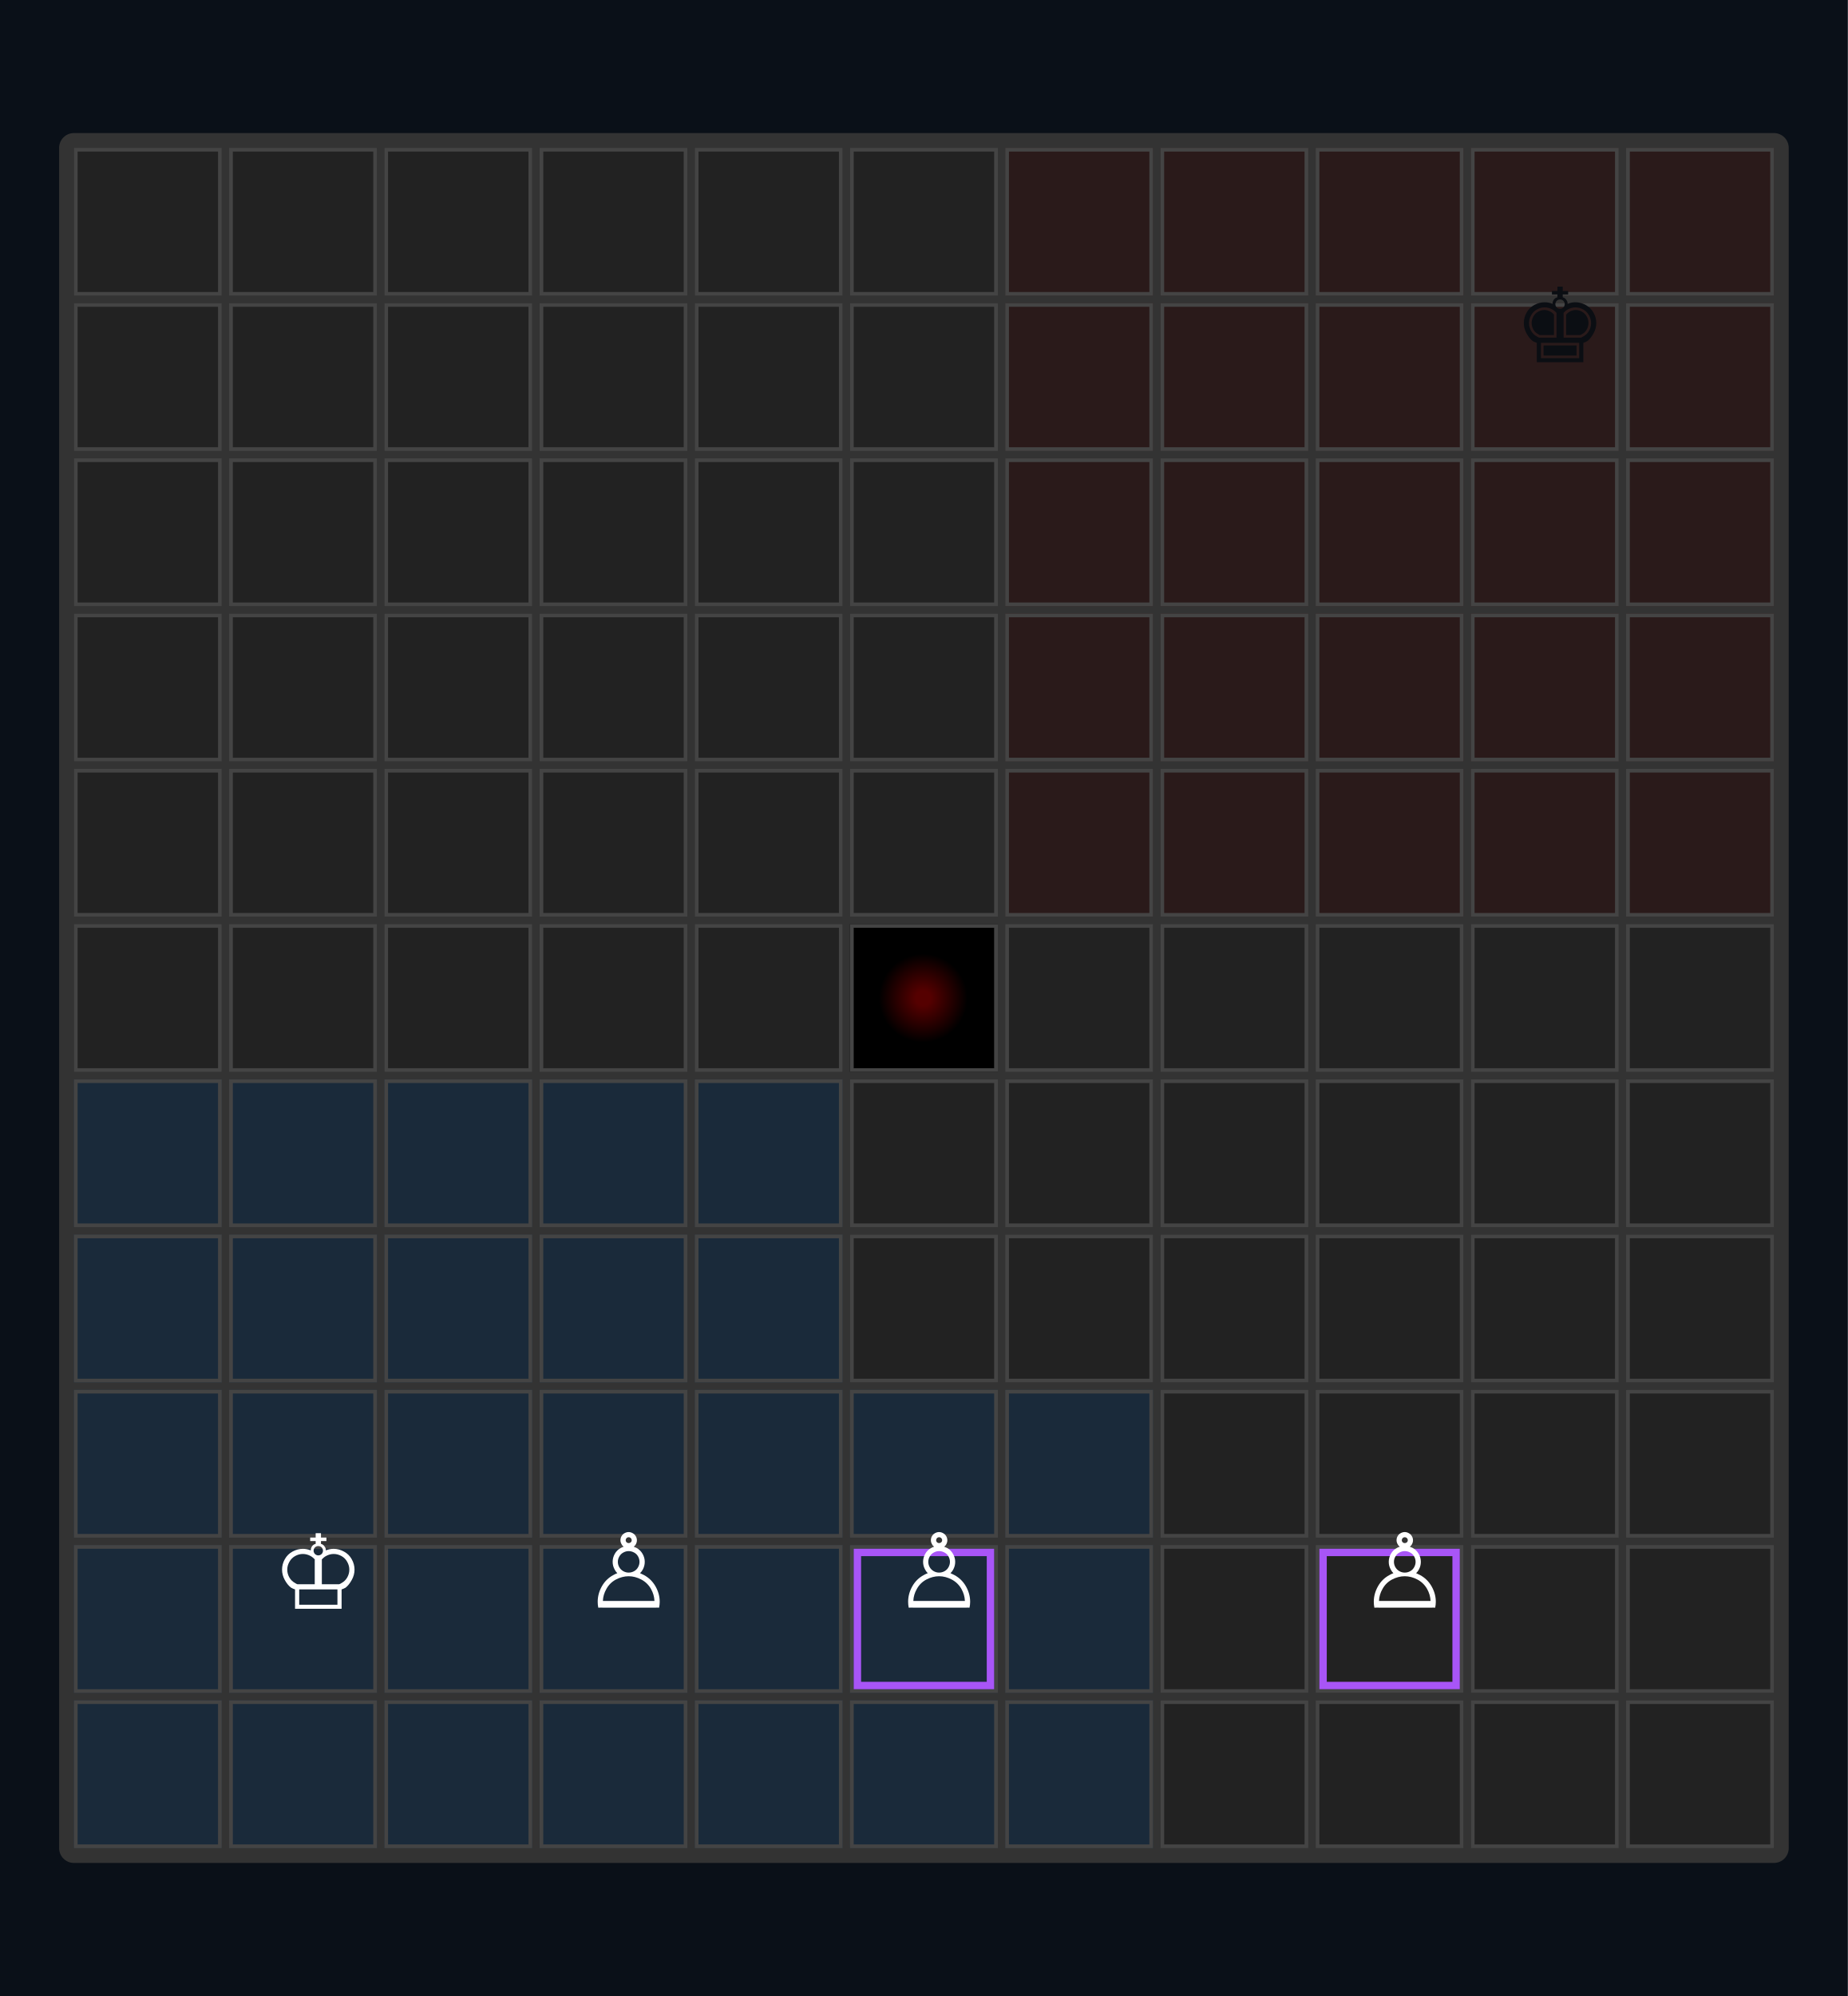
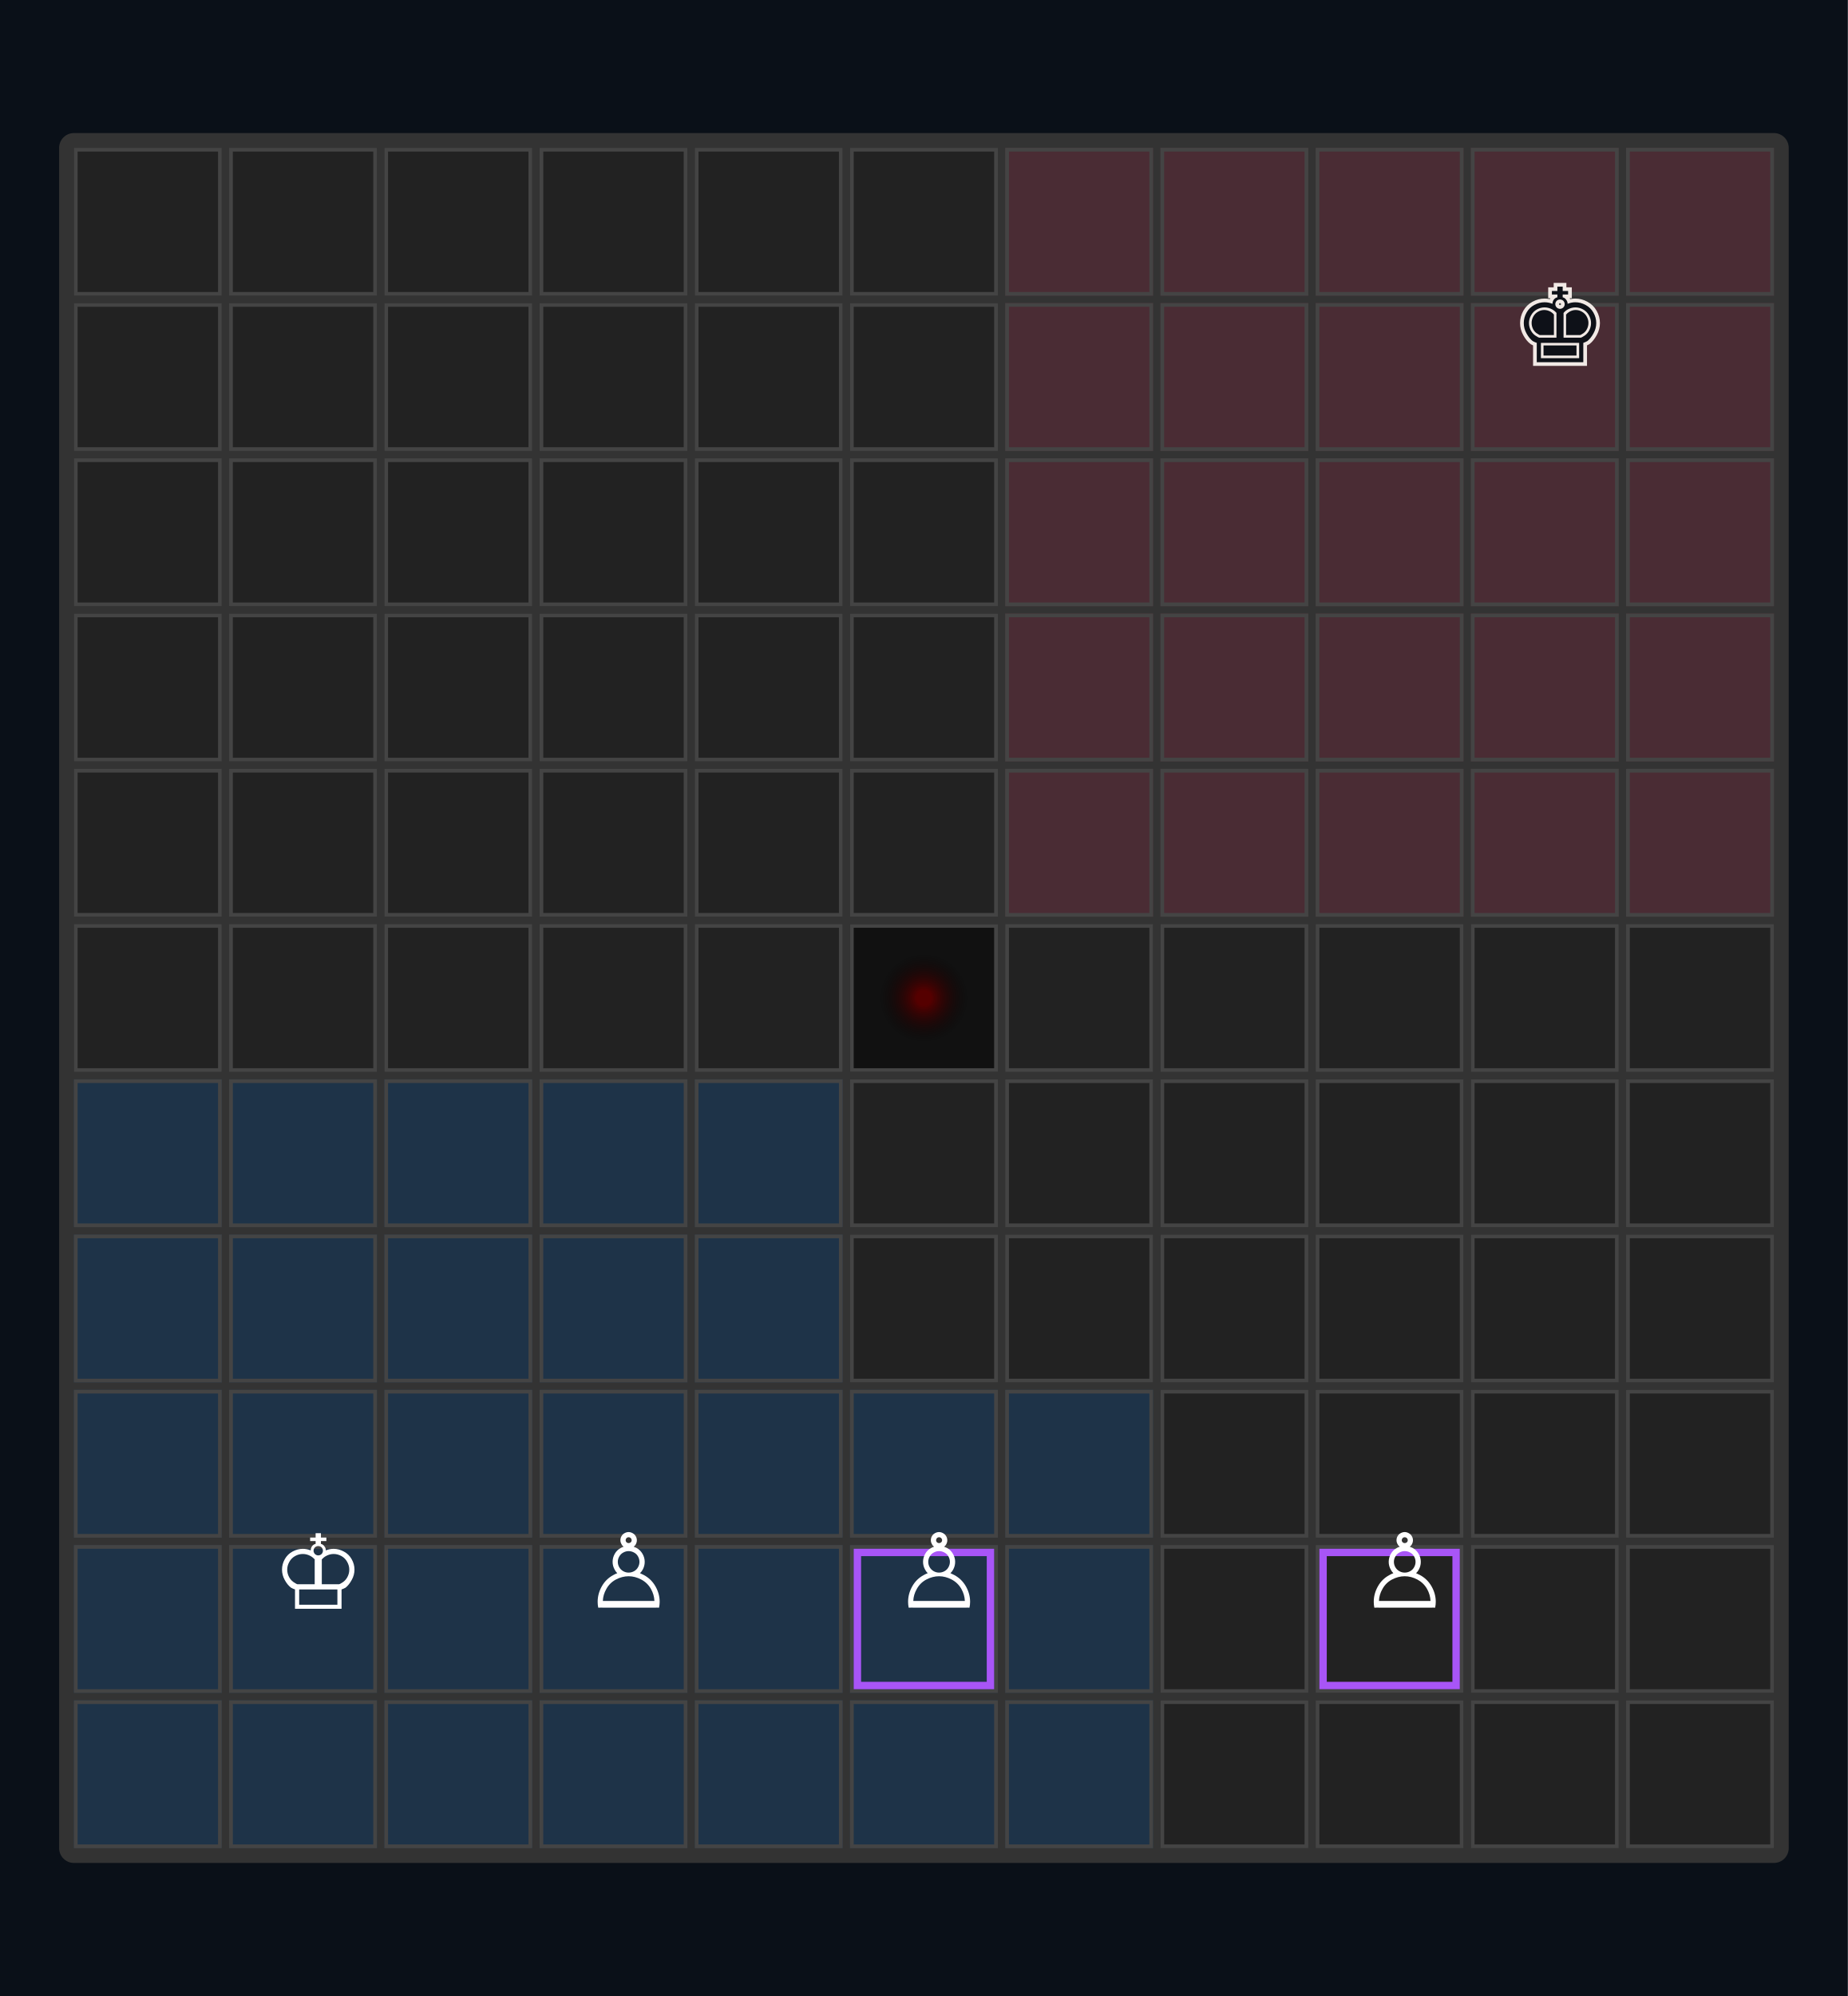
- <svg xmlns="http://www.w3.org/2000/svg" id="Layer_1" viewBox="0 0 500 540">
+ <svg xmlns="http://www.w3.org/2000/svg" width="500" height="540" viewBox="0 0 500 540">
  <defs>
-     <style>.cls-1{fill:#111;}.cls-2{fill:#0a1018;}.cls-3{fill:#0b0e13;font-family:MyriadPro-Regular, 'Myriad Pro';}.cls-3,.cls-4{font-size:28px;isolation:isolate;}.cls-4{fill:#fff;font-family:AppleSymbols, 'Apple Symbols';}.cls-5{fill:url(#radial-gradient);}.cls-6{stroke:#a855f7;stroke-width:2px;}.cls-6,.cls-7{fill:none;}.cls-8{fill:#2a1a1a;}.cls-7{stroke:#444;}.cls-9{fill:#1a2a3a;}.cls-10{fill:#333;}.cls-11{fill:#222;}</style>
-     <radialGradient id="radial-gradient" cx="-4.38" cy="525.85" fx="-4.38" fy="525.85" r=".5" gradientTransform="translate(425 21304) scale(40 -40)" gradientUnits="userSpaceOnUse">
-       <stop offset=".1" stop-color="#500" />
-       <stop offset=".6" stop-color="#000" />
+     <radialGradient id="rg-2tage3uc" gradientUnits="objectBoundingBox" cx="0.5" cy="0.5" r="0.5">
+       <stop offset="10%" stop-color="rgb(85, 0, 0)" />
+       <stop offset="60%" stop-color="rgba(0, 0, 0, 0)" />
    </radialGradient>
  </defs>
-   <rect class="cls-2" width="500" height="540" />
-   <rect class="cls-10" x="16" y="36" width="468" height="468" rx="4" ry="4" />
-   <rect class="cls-11" x="20" y="40" width="40" height="40" />
-   <rect class="cls-7" x="20.5" y="40.5" width="39" height="39" />
-   <rect class="cls-11" x="62" y="40" width="40" height="40" />
-   <rect class="cls-7" x="62.5" y="40.5" width="39" height="39" />
-   <rect class="cls-11" x="104" y="40" width="40" height="40" />
-   <rect class="cls-7" x="104.5" y="40.5" width="39" height="39" />
-   <rect class="cls-11" x="146" y="40" width="40" height="40" />
-   <rect class="cls-7" x="146.5" y="40.5" width="39" height="39" />
-   <rect class="cls-11" x="188" y="40" width="40" height="40" />
-   <rect class="cls-7" x="188.5" y="40.5" width="39" height="39" />
-   <rect class="cls-11" x="230" y="40" width="40" height="40" />
-   <rect class="cls-7" x="230.5" y="40.5" width="39" height="39" />
-   <rect class="cls-8" x="272" y="40" width="40" height="40" />
-   <rect class="cls-7" x="272.5" y="40.5" width="39" height="39" />
-   <rect class="cls-8" x="314" y="40" width="40" height="40" />
-   <rect class="cls-7" x="314.5" y="40.5" width="39" height="39" />
-   <rect class="cls-8" x="356" y="40" width="40" height="40" />
-   <rect class="cls-7" x="356.5" y="40.5" width="39" height="39" />
-   <rect class="cls-8" x="398" y="40" width="40" height="40" />
-   <rect class="cls-7" x="398.5" y="40.5" width="39" height="39" />
-   <rect class="cls-8" x="440" y="40" width="40" height="40" />
-   <rect class="cls-7" x="440.5" y="40.5" width="39" height="39" />
-   <rect class="cls-11" x="20" y="82" width="40" height="40" />
-   <rect class="cls-7" x="20.5" y="82.5" width="39" height="39" />
-   <rect class="cls-11" x="62" y="82" width="40" height="40" />
-   <rect class="cls-7" x="62.5" y="82.5" width="39" height="39" />
-   <rect class="cls-11" x="104" y="82" width="40" height="40" />
-   <rect class="cls-7" x="104.5" y="82.5" width="39" height="39" />
-   <rect class="cls-11" x="146" y="82" width="40" height="40" />
-   <rect class="cls-7" x="146.5" y="82.5" width="39" height="39" />
-   <rect class="cls-11" x="188" y="82" width="40" height="40" />
-   <rect class="cls-7" x="188.5" y="82.5" width="39" height="39" />
-   <rect class="cls-11" x="230" y="82" width="40" height="40" />
-   <rect class="cls-7" x="230.5" y="82.5" width="39" height="39" />
-   <rect class="cls-8" x="272" y="82" width="40" height="40" />
-   <rect class="cls-7" x="272.5" y="82.5" width="39" height="39" />
-   <rect class="cls-8" x="314" y="82" width="40" height="40" />
-   <rect class="cls-7" x="314.5" y="82.5" width="39" height="39" />
-   <rect class="cls-8" x="356" y="82" width="40" height="40" />
-   <rect class="cls-7" x="356.5" y="82.5" width="39" height="39" />
-   <rect class="cls-8" x="398" y="82" width="40" height="40" />
-   <rect class="cls-7" x="398.5" y="82.5" width="39" height="39" />
-   <text class="cls-3" transform="translate(409.57 97.99)">
-     <tspan x="0" y="0">♚</tspan>
-   </text>
-   <rect class="cls-8" x="440" y="82" width="40" height="40" />
-   <rect class="cls-7" x="440.5" y="82.5" width="39" height="39" />
-   <rect class="cls-11" x="20" y="124" width="40" height="40" />
-   <rect class="cls-7" x="20.5" y="124.5" width="39" height="39" />
-   <rect class="cls-11" x="62" y="124" width="40" height="40" />
-   <rect class="cls-7" x="62.5" y="124.5" width="39" height="39" />
-   <rect class="cls-11" x="104" y="124" width="40" height="40" />
-   <rect class="cls-7" x="104.5" y="124.5" width="39" height="39" />
-   <rect class="cls-11" x="146" y="124" width="40" height="40" />
-   <rect class="cls-7" x="146.5" y="124.5" width="39" height="39" />
-   <rect class="cls-11" x="188" y="124" width="40" height="40" />
-   <rect class="cls-7" x="188.5" y="124.5" width="39" height="39" />
-   <rect class="cls-11" x="230" y="124" width="40" height="40" />
-   <rect class="cls-7" x="230.5" y="124.5" width="39" height="39" />
-   <rect class="cls-8" x="272" y="124" width="40" height="40" />
-   <rect class="cls-7" x="272.5" y="124.5" width="39" height="39" />
-   <rect class="cls-8" x="314" y="124" width="40" height="40" />
-   <rect class="cls-7" x="314.5" y="124.5" width="39" height="39" />
-   <rect class="cls-8" x="356" y="124" width="40" height="40" />
-   <rect class="cls-7" x="356.5" y="124.5" width="39" height="39" />
-   <rect class="cls-8" x="398" y="124" width="40" height="40" />
-   <rect class="cls-7" x="398.5" y="124.5" width="39" height="39" />
-   <rect class="cls-8" x="440" y="124" width="40" height="40" />
-   <rect class="cls-7" x="440.5" y="124.5" width="39" height="39" />
-   <rect class="cls-11" x="20" y="166" width="40" height="40" />
-   <rect class="cls-7" x="20.5" y="166.5" width="39" height="39" />
-   <rect class="cls-11" x="62" y="166" width="40" height="40" />
-   <rect class="cls-7" x="62.5" y="166.5" width="39" height="39" />
-   <rect class="cls-11" x="104" y="166" width="40" height="40" />
-   <rect class="cls-7" x="104.5" y="166.5" width="39" height="39" />
-   <rect class="cls-11" x="146" y="166" width="40" height="40" />
-   <rect class="cls-7" x="146.5" y="166.5" width="39" height="39" />
-   <rect class="cls-11" x="188" y="166" width="40" height="40" />
-   <rect class="cls-7" x="188.5" y="166.5" width="39" height="39" />
-   <rect class="cls-11" x="230" y="166" width="40" height="40" />
-   <rect class="cls-7" x="230.5" y="166.5" width="39" height="39" />
-   <rect class="cls-8" x="272" y="166" width="40" height="40" />
-   <rect class="cls-7" x="272.5" y="166.5" width="39" height="39" />
-   <rect class="cls-8" x="314" y="166" width="40" height="40" />
-   <rect class="cls-7" x="314.5" y="166.5" width="39" height="39" />
-   <rect class="cls-8" x="356" y="166" width="40" height="40" />
-   <rect class="cls-7" x="356.5" y="166.5" width="39" height="39" />
-   <rect class="cls-8" x="398" y="166" width="40" height="40" />
-   <rect class="cls-7" x="398.5" y="166.5" width="39" height="39" />
-   <rect class="cls-8" x="440" y="166" width="40" height="40" />
-   <rect class="cls-7" x="440.5" y="166.5" width="39" height="39" />
-   <rect class="cls-11" x="20" y="208" width="40" height="40" />
-   <rect class="cls-7" x="20.5" y="208.5" width="39" height="39" />
-   <rect class="cls-11" x="62" y="208" width="40" height="40" />
-   <rect class="cls-7" x="62.5" y="208.5" width="39" height="39" />
-   <rect class="cls-11" x="104" y="208" width="40" height="40" />
-   <rect class="cls-7" x="104.5" y="208.5" width="39" height="39" />
-   <rect class="cls-11" x="146" y="208" width="40" height="40" />
-   <rect class="cls-7" x="146.5" y="208.5" width="39" height="39" />
-   <rect class="cls-11" x="188" y="208" width="40" height="40" />
-   <rect class="cls-7" x="188.5" y="208.5" width="39" height="39" />
-   <rect class="cls-11" x="230" y="208" width="40" height="40" />
-   <rect class="cls-7" x="230.5" y="208.5" width="39" height="39" />
-   <rect class="cls-8" x="272" y="208" width="40" height="40" />
-   <rect class="cls-7" x="272.5" y="208.5" width="39" height="39" />
-   <rect class="cls-8" x="314" y="208" width="40" height="40" />
-   <rect class="cls-7" x="314.5" y="208.5" width="39" height="39" />
-   <rect class="cls-8" x="356" y="208" width="40" height="40" />
-   <rect class="cls-7" x="356.5" y="208.5" width="39" height="39" />
-   <rect class="cls-8" x="398" y="208" width="40" height="40" />
-   <rect class="cls-7" x="398.5" y="208.5" width="39" height="39" />
-   <rect class="cls-8" x="440" y="208" width="40" height="40" />
-   <rect class="cls-7" x="440.5" y="208.5" width="39" height="39" />
-   <rect class="cls-11" x="20" y="250" width="40" height="40" />
-   <rect class="cls-7" x="20.5" y="250.5" width="39" height="39" />
-   <rect class="cls-11" x="62" y="250" width="40" height="40" />
-   <rect class="cls-7" x="62.5" y="250.5" width="39" height="39" />
-   <rect class="cls-11" x="104" y="250" width="40" height="40" />
-   <rect class="cls-7" x="104.5" y="250.5" width="39" height="39" />
-   <rect class="cls-11" x="146" y="250" width="40" height="40" />
-   <rect class="cls-7" x="146.5" y="250.5" width="39" height="39" />
-   <rect class="cls-11" x="188" y="250" width="40" height="40" />
-   <rect class="cls-7" x="188.5" y="250.5" width="39" height="39" />
-   <rect class="cls-1" x="230" y="250" width="40" height="40" />
-   <rect class="cls-5" x="230" y="250" width="40" height="40" />
-   <rect class="cls-7" x="230.5" y="250.5" width="39" height="39" />
-   <rect class="cls-11" x="272" y="250" width="40" height="40" />
-   <rect class="cls-7" x="272.5" y="250.5" width="39" height="39" />
-   <rect class="cls-11" x="314" y="250" width="40" height="40" />
-   <rect class="cls-7" x="314.5" y="250.5" width="39" height="39" />
-   <rect class="cls-11" x="356" y="250" width="40" height="40" />
-   <rect class="cls-7" x="356.5" y="250.5" width="39" height="39" />
-   <rect class="cls-11" x="398" y="250" width="40" height="40" />
-   <rect class="cls-7" x="398.5" y="250.5" width="39" height="39" />
-   <rect class="cls-11" x="440" y="250" width="40" height="40" />
-   <rect class="cls-7" x="440.5" y="250.5" width="39" height="39" />
-   <rect class="cls-9" x="20" y="292" width="40" height="40" />
-   <rect class="cls-7" x="20.5" y="292.5" width="39" height="39" />
-   <rect class="cls-9" x="62" y="292" width="40" height="40" />
-   <rect class="cls-7" x="62.5" y="292.5" width="39" height="39" />
-   <rect class="cls-9" x="104" y="292" width="40" height="40" />
-   <rect class="cls-7" x="104.5" y="292.5" width="39" height="39" />
-   <rect class="cls-9" x="146" y="292" width="40" height="40" />
-   <rect class="cls-7" x="146.5" y="292.5" width="39" height="39" />
-   <rect class="cls-9" x="188" y="292" width="40" height="40" />
-   <rect class="cls-7" x="188.5" y="292.5" width="39" height="39" />
-   <rect class="cls-11" x="230" y="292" width="40" height="40" />
-   <rect class="cls-7" x="230.5" y="292.5" width="39" height="39" />
-   <rect class="cls-11" x="272" y="292" width="40" height="40" />
-   <rect class="cls-7" x="272.5" y="292.5" width="39" height="39" />
-   <rect class="cls-11" x="314" y="292" width="40" height="40" />
-   <rect class="cls-7" x="314.5" y="292.5" width="39" height="39" />
-   <rect class="cls-11" x="356" y="292" width="40" height="40" />
-   <rect class="cls-7" x="356.5" y="292.5" width="39" height="39" />
-   <rect class="cls-11" x="398" y="292" width="40" height="40" />
-   <rect class="cls-7" x="398.5" y="292.5" width="39" height="39" />
-   <rect class="cls-11" x="440" y="292" width="40" height="40" />
-   <rect class="cls-7" x="440.5" y="292.5" width="39" height="39" />
-   <rect class="cls-9" x="20" y="334" width="40" height="40" />
-   <rect class="cls-7" x="20.5" y="334.5" width="39" height="39" />
-   <rect class="cls-9" x="62" y="334" width="40" height="40" />
-   <rect class="cls-7" x="62.5" y="334.5" width="39" height="39" />
-   <rect class="cls-9" x="104" y="334" width="40" height="40" />
-   <rect class="cls-7" x="104.5" y="334.5" width="39" height="39" />
-   <rect class="cls-9" x="146" y="334" width="40" height="40" />
-   <rect class="cls-7" x="146.5" y="334.5" width="39" height="39" />
-   <rect class="cls-9" x="188" y="334" width="40" height="40" />
-   <rect class="cls-7" x="188.5" y="334.5" width="39" height="39" />
-   <rect class="cls-11" x="230" y="334" width="40" height="40" />
-   <rect class="cls-7" x="230.5" y="334.5" width="39" height="39" />
-   <rect class="cls-11" x="272" y="334" width="40" height="40" />
-   <rect class="cls-7" x="272.5" y="334.5" width="39" height="39" />
-   <rect class="cls-11" x="314" y="334" width="40" height="40" />
-   <rect class="cls-7" x="314.5" y="334.5" width="39" height="39" />
-   <rect class="cls-11" x="356" y="334" width="40" height="40" />
-   <rect class="cls-7" x="356.5" y="334.5" width="39" height="39" />
-   <rect class="cls-11" x="398" y="334" width="40" height="40" />
-   <rect class="cls-7" x="398.5" y="334.5" width="39" height="39" />
-   <rect class="cls-11" x="440" y="334" width="40" height="40" />
-   <rect class="cls-7" x="440.5" y="334.5" width="39" height="39" />
-   <rect class="cls-9" x="20" y="376" width="40" height="40" />
-   <rect class="cls-7" x="20.5" y="376.5" width="39" height="39" />
-   <rect class="cls-9" x="62" y="376" width="40" height="40" />
-   <rect class="cls-7" x="62.5" y="376.5" width="39" height="39" />
-   <rect class="cls-9" x="104" y="376" width="40" height="40" />
-   <rect class="cls-7" x="104.5" y="376.5" width="39" height="39" />
-   <rect class="cls-9" x="146" y="376" width="40" height="40" />
-   <rect class="cls-7" x="146.5" y="376.5" width="39" height="39" />
-   <rect class="cls-9" x="188" y="376" width="40" height="40" />
-   <rect class="cls-7" x="188.5" y="376.5" width="39" height="39" />
-   <rect class="cls-9" x="230" y="376" width="40" height="40" />
-   <rect class="cls-7" x="230.5" y="376.5" width="39" height="39" />
-   <rect class="cls-9" x="272" y="376" width="40" height="40" />
-   <rect class="cls-7" x="272.5" y="376.5" width="39" height="39" />
-   <rect class="cls-11" x="314" y="376" width="40" height="40" />
-   <rect class="cls-7" x="314.5" y="376.5" width="39" height="39" />
-   <rect class="cls-11" x="356" y="376" width="40" height="40" />
-   <rect class="cls-7" x="356.5" y="376.5" width="39" height="39" />
-   <rect class="cls-11" x="398" y="376" width="40" height="40" />
-   <rect class="cls-7" x="398.5" y="376.5" width="39" height="39" />
-   <rect class="cls-11" x="440" y="376" width="40" height="40" />
-   <rect class="cls-7" x="440.5" y="376.5" width="39" height="39" />
-   <rect class="cls-9" x="20" y="418" width="40" height="40" />
-   <rect class="cls-7" x="20.5" y="418.5" width="39" height="39" />
-   <rect class="cls-9" x="62" y="418" width="40" height="40" />
-   <rect class="cls-7" x="62.5" y="418.5" width="39" height="39" />
-   <text class="cls-4" transform="translate(73.57 435.24)">
-     <tspan x="0" y="0">♔</tspan>
-   </text>
-   <rect class="cls-9" x="104" y="418" width="40" height="40" />
-   <rect class="cls-7" x="104.5" y="418.5" width="39" height="39" />
-   <rect class="cls-9" x="146" y="418" width="40" height="40" />
-   <rect class="cls-7" x="146.5" y="418.5" width="39" height="39" />
-   <text class="cls-4" transform="translate(157.57 434.92)">
-     <tspan x="0" y="0">♙</tspan>
-   </text>
-   <rect class="cls-9" x="188" y="418" width="40" height="40" />
-   <rect class="cls-7" x="188.5" y="418.5" width="39" height="39" />
-   <rect class="cls-9" x="230" y="418" width="40" height="40" />
-   <rect class="cls-7" x="230.5" y="418.5" width="39" height="39" />
-   <rect class="cls-6" x="232" y="420" width="36" height="36" />
-   <text class="cls-4" transform="translate(241.57 434.92)">
-     <tspan x="0" y="0">♙</tspan>
-   </text>
-   <rect class="cls-9" x="272" y="418" width="40" height="40" />
-   <rect class="cls-7" x="272.5" y="418.5" width="39" height="39" />
-   <rect class="cls-11" x="314" y="418" width="40" height="40" />
-   <rect class="cls-7" x="314.5" y="418.5" width="39" height="39" />
-   <rect class="cls-11" x="356" y="418" width="40" height="40" />
-   <rect class="cls-7" x="356.5" y="418.5" width="39" height="39" />
-   <rect class="cls-6" x="358" y="420" width="36" height="36" />
-   <text class="cls-4" transform="translate(367.57 434.92)">
-     <tspan x="0" y="0">♙</tspan>
-   </text>
-   <rect class="cls-11" x="398" y="418" width="40" height="40" />
-   <rect class="cls-7" x="398.5" y="418.5" width="39" height="39" />
-   <rect class="cls-11" x="440" y="418" width="40" height="40" />
-   <rect class="cls-7" x="440.5" y="418.5" width="39" height="39" />
-   <rect class="cls-9" x="20" y="460" width="40" height="40" />
-   <rect class="cls-7" x="20.5" y="460.5" width="39" height="39" />
-   <rect class="cls-9" x="62" y="460" width="40" height="40" />
-   <rect class="cls-7" x="62.5" y="460.5" width="39" height="39" />
-   <rect class="cls-9" x="104" y="460" width="40" height="40" />
-   <rect class="cls-7" x="104.5" y="460.5" width="39" height="39" />
-   <rect class="cls-9" x="146" y="460" width="40" height="40" />
-   <rect class="cls-7" x="146.5" y="460.5" width="39" height="39" />
-   <rect class="cls-9" x="188" y="460" width="40" height="40" />
-   <rect class="cls-7" x="188.5" y="460.5" width="39" height="39" />
-   <rect class="cls-9" x="230" y="460" width="40" height="40" />
-   <rect class="cls-7" x="230.5" y="460.5" width="39" height="39" />
-   <rect class="cls-9" x="272" y="460" width="40" height="40" />
-   <rect class="cls-7" x="272.5" y="460.5" width="39" height="39" />
-   <rect class="cls-11" x="314" y="460" width="40" height="40" />
-   <rect class="cls-7" x="314.5" y="460.5" width="39" height="39" />
-   <rect class="cls-11" x="356" y="460" width="40" height="40" />
-   <rect class="cls-7" x="356.5" y="460.5" width="39" height="39" />
-   <rect class="cls-11" x="398" y="460" width="40" height="40" />
-   <rect class="cls-7" x="398.5" y="460.5" width="39" height="39" />
-   <rect class="cls-11" x="440" y="460" width="40" height="40" />
-   <rect class="cls-7" x="440.5" y="460.5" width="39" height="39" />
+   <rect x="0" y="0" width="500" height="540" fill="rgb(10, 16, 24)" />
+   <rect x="16" y="36" width="468" height="468" rx="4" ry="4" fill="rgb(51, 51, 51)" />
+   <rect x="20" y="40" width="40" height="40" fill="rgb(34, 34, 34)" />
+   <rect x="20.5" y="40.5" width="39" height="39" fill="none" stroke="rgb(68, 68, 68)" stroke-width="1" />
+   <rect x="62" y="40" width="40" height="40" fill="rgb(34, 34, 34)" />
+   <rect x="62.5" y="40.5" width="39" height="39" fill="none" stroke="rgb(68, 68, 68)" stroke-width="1" />
+   <rect x="104" y="40" width="40" height="40" fill="rgb(34, 34, 34)" />
+   <rect x="104.5" y="40.5" width="39" height="39" fill="none" stroke="rgb(68, 68, 68)" stroke-width="1" />
+   <rect x="146" y="40" width="40" height="40" fill="rgb(34, 34, 34)" />
+   <rect x="146.5" y="40.5" width="39" height="39" fill="none" stroke="rgb(68, 68, 68)" stroke-width="1" />
+   <rect x="188" y="40" width="40" height="40" fill="rgb(34, 34, 34)" />
+   <rect x="188.5" y="40.5" width="39" height="39" fill="none" stroke="rgb(68, 68, 68)" stroke-width="1" />
+   <rect x="230" y="40" width="40" height="40" fill="rgb(34, 34, 34)" />
+   <rect x="230.5" y="40.5" width="39" height="39" fill="none" stroke="rgb(68, 68, 68)" stroke-width="1" />
+   <rect x="272" y="40" width="40" height="40" fill="rgb(74, 44, 52)" />
+   <rect x="272.5" y="40.5" width="39" height="39" fill="none" stroke="rgb(68, 68, 68)" stroke-width="1" />
+   <rect x="314" y="40" width="40" height="40" fill="rgb(74, 44, 52)" />
+   <rect x="314.5" y="40.5" width="39" height="39" fill="none" stroke="rgb(68, 68, 68)" stroke-width="1" />
+   <rect x="356" y="40" width="40" height="40" fill="rgb(74, 44, 52)" />
+   <rect x="356.5" y="40.5" width="39" height="39" fill="none" stroke="rgb(68, 68, 68)" stroke-width="1" />
+   <rect x="398" y="40" width="40" height="40" fill="rgb(74, 44, 52)" />
+   <rect x="398.5" y="40.5" width="39" height="39" fill="none" stroke="rgb(68, 68, 68)" stroke-width="1" />
+   <rect x="440" y="40" width="40" height="40" fill="rgb(74, 44, 52)" />
+   <rect x="440.5" y="40.5" width="39" height="39" fill="none" stroke="rgb(68, 68, 68)" stroke-width="1" />
+   <rect x="20" y="82" width="40" height="40" fill="rgb(34, 34, 34)" />
+   <rect x="20.5" y="82.5" width="39" height="39" fill="none" stroke="rgb(68, 68, 68)" stroke-width="1" />
+   <rect x="62" y="82" width="40" height="40" fill="rgb(34, 34, 34)" />
+   <rect x="62.5" y="82.5" width="39" height="39" fill="none" stroke="rgb(68, 68, 68)" stroke-width="1" />
+   <rect x="104" y="82" width="40" height="40" fill="rgb(34, 34, 34)" />
+   <rect x="104.5" y="82.5" width="39" height="39" fill="none" stroke="rgb(68, 68, 68)" stroke-width="1" />
+   <rect x="146" y="82" width="40" height="40" fill="rgb(34, 34, 34)" />
+   <rect x="146.5" y="82.5" width="39" height="39" fill="none" stroke="rgb(68, 68, 68)" stroke-width="1" />
+   <rect x="188" y="82" width="40" height="40" fill="rgb(34, 34, 34)" />
+   <rect x="188.5" y="82.5" width="39" height="39" fill="none" stroke="rgb(68, 68, 68)" stroke-width="1" />
+   <rect x="230" y="82" width="40" height="40" fill="rgb(34, 34, 34)" />
+   <rect x="230.5" y="82.5" width="39" height="39" fill="none" stroke="rgb(68, 68, 68)" stroke-width="1" />
+   <rect x="272" y="82" width="40" height="40" fill="rgb(74, 44, 52)" />
+   <rect x="272.5" y="82.5" width="39" height="39" fill="none" stroke="rgb(68, 68, 68)" stroke-width="1" />
+   <rect x="314" y="82" width="40" height="40" fill="rgb(74, 44, 52)" />
+   <rect x="314.5" y="82.5" width="39" height="39" fill="none" stroke="rgb(68, 68, 68)" stroke-width="1" />
+   <rect x="356" y="82" width="40" height="40" fill="rgb(74, 44, 52)" />
+   <rect x="356.5" y="82.5" width="39" height="39" fill="none" stroke="rgb(68, 68, 68)" stroke-width="1" />
+   <rect x="398" y="82" width="40" height="40" fill="rgb(74, 44, 52)" />
+   <rect x="398.5" y="82.5" width="39" height="39" fill="none" stroke="rgb(68, 68, 68)" stroke-width="1" />
+   <text x="409.56" y="97.99" fill="rgb(14, 17, 24)" font-size="28" font-family="'IBM Plex Sans'" font-weight="400" font-style="normal" xml:space="preserve" stroke="rgba(244, 236, 232, 0.98)" stroke-width="2" paint-order="stroke fill">♚</text>
+   <rect x="440" y="82" width="40" height="40" fill="rgb(74, 44, 52)" />
+   <rect x="440.5" y="82.5" width="39" height="39" fill="none" stroke="rgb(68, 68, 68)" stroke-width="1" />
+   <rect x="20" y="124" width="40" height="40" fill="rgb(34, 34, 34)" />
+   <rect x="20.5" y="124.5" width="39" height="39" fill="none" stroke="rgb(68, 68, 68)" stroke-width="1" />
+   <rect x="62" y="124" width="40" height="40" fill="rgb(34, 34, 34)" />
+   <rect x="62.5" y="124.5" width="39" height="39" fill="none" stroke="rgb(68, 68, 68)" stroke-width="1" />
+   <rect x="104" y="124" width="40" height="40" fill="rgb(34, 34, 34)" />
+   <rect x="104.5" y="124.5" width="39" height="39" fill="none" stroke="rgb(68, 68, 68)" stroke-width="1" />
+   <rect x="146" y="124" width="40" height="40" fill="rgb(34, 34, 34)" />
+   <rect x="146.5" y="124.5" width="39" height="39" fill="none" stroke="rgb(68, 68, 68)" stroke-width="1" />
+   <rect x="188" y="124" width="40" height="40" fill="rgb(34, 34, 34)" />
+   <rect x="188.5" y="124.5" width="39" height="39" fill="none" stroke="rgb(68, 68, 68)" stroke-width="1" />
+   <rect x="230" y="124" width="40" height="40" fill="rgb(34, 34, 34)" />
+   <rect x="230.5" y="124.5" width="39" height="39" fill="none" stroke="rgb(68, 68, 68)" stroke-width="1" />
+   <rect x="272" y="124" width="40" height="40" fill="rgb(74, 44, 52)" />
+   <rect x="272.5" y="124.5" width="39" height="39" fill="none" stroke="rgb(68, 68, 68)" stroke-width="1" />
+   <rect x="314" y="124" width="40" height="40" fill="rgb(74, 44, 52)" />
+   <rect x="314.5" y="124.5" width="39" height="39" fill="none" stroke="rgb(68, 68, 68)" stroke-width="1" />
+   <rect x="356" y="124" width="40" height="40" fill="rgb(74, 44, 52)" />
+   <rect x="356.5" y="124.5" width="39" height="39" fill="none" stroke="rgb(68, 68, 68)" stroke-width="1" />
+   <rect x="398" y="124" width="40" height="40" fill="rgb(74, 44, 52)" />
+   <rect x="398.5" y="124.5" width="39" height="39" fill="none" stroke="rgb(68, 68, 68)" stroke-width="1" />
+   <rect x="440" y="124" width="40" height="40" fill="rgb(74, 44, 52)" />
+   <rect x="440.5" y="124.5" width="39" height="39" fill="none" stroke="rgb(68, 68, 68)" stroke-width="1" />
+   <rect x="20" y="166" width="40" height="40" fill="rgb(34, 34, 34)" />
+   <rect x="20.5" y="166.5" width="39" height="39" fill="none" stroke="rgb(68, 68, 68)" stroke-width="1" />
+   <rect x="62" y="166" width="40" height="40" fill="rgb(34, 34, 34)" />
+   <rect x="62.5" y="166.5" width="39" height="39" fill="none" stroke="rgb(68, 68, 68)" stroke-width="1" />
+   <rect x="104" y="166" width="40" height="40" fill="rgb(34, 34, 34)" />
+   <rect x="104.5" y="166.5" width="39" height="39" fill="none" stroke="rgb(68, 68, 68)" stroke-width="1" />
+   <rect x="146" y="166" width="40" height="40" fill="rgb(34, 34, 34)" />
+   <rect x="146.5" y="166.5" width="39" height="39" fill="none" stroke="rgb(68, 68, 68)" stroke-width="1" />
+   <rect x="188" y="166" width="40" height="40" fill="rgb(34, 34, 34)" />
+   <rect x="188.5" y="166.5" width="39" height="39" fill="none" stroke="rgb(68, 68, 68)" stroke-width="1" />
+   <rect x="230" y="166" width="40" height="40" fill="rgb(34, 34, 34)" />
+   <rect x="230.5" y="166.5" width="39" height="39" fill="none" stroke="rgb(68, 68, 68)" stroke-width="1" />
+   <rect x="272" y="166" width="40" height="40" fill="rgb(74, 44, 52)" />
+   <rect x="272.5" y="166.5" width="39" height="39" fill="none" stroke="rgb(68, 68, 68)" stroke-width="1" />
+   <rect x="314" y="166" width="40" height="40" fill="rgb(74, 44, 52)" />
+   <rect x="314.5" y="166.5" width="39" height="39" fill="none" stroke="rgb(68, 68, 68)" stroke-width="1" />
+   <rect x="356" y="166" width="40" height="40" fill="rgb(74, 44, 52)" />
+   <rect x="356.5" y="166.5" width="39" height="39" fill="none" stroke="rgb(68, 68, 68)" stroke-width="1" />
+   <rect x="398" y="166" width="40" height="40" fill="rgb(74, 44, 52)" />
+   <rect x="398.5" y="166.5" width="39" height="39" fill="none" stroke="rgb(68, 68, 68)" stroke-width="1" />
+   <rect x="440" y="166" width="40" height="40" fill="rgb(74, 44, 52)" />
+   <rect x="440.5" y="166.5" width="39" height="39" fill="none" stroke="rgb(68, 68, 68)" stroke-width="1" />
+   <rect x="20" y="208" width="40" height="40" fill="rgb(34, 34, 34)" />
+   <rect x="20.5" y="208.5" width="39" height="39" fill="none" stroke="rgb(68, 68, 68)" stroke-width="1" />
+   <rect x="62" y="208" width="40" height="40" fill="rgb(34, 34, 34)" />
+   <rect x="62.5" y="208.5" width="39" height="39" fill="none" stroke="rgb(68, 68, 68)" stroke-width="1" />
+   <rect x="104" y="208" width="40" height="40" fill="rgb(34, 34, 34)" />
+   <rect x="104.5" y="208.5" width="39" height="39" fill="none" stroke="rgb(68, 68, 68)" stroke-width="1" />
+   <rect x="146" y="208" width="40" height="40" fill="rgb(34, 34, 34)" />
+   <rect x="146.5" y="208.5" width="39" height="39" fill="none" stroke="rgb(68, 68, 68)" stroke-width="1" />
+   <rect x="188" y="208" width="40" height="40" fill="rgb(34, 34, 34)" />
+   <rect x="188.5" y="208.5" width="39" height="39" fill="none" stroke="rgb(68, 68, 68)" stroke-width="1" />
+   <rect x="230" y="208" width="40" height="40" fill="rgb(34, 34, 34)" />
+   <rect x="230.5" y="208.5" width="39" height="39" fill="none" stroke="rgb(68, 68, 68)" stroke-width="1" />
+   <rect x="272" y="208" width="40" height="40" fill="rgb(74, 44, 52)" />
+   <rect x="272.5" y="208.5" width="39" height="39" fill="none" stroke="rgb(68, 68, 68)" stroke-width="1" />
+   <rect x="314" y="208" width="40" height="40" fill="rgb(74, 44, 52)" />
+   <rect x="314.5" y="208.5" width="39" height="39" fill="none" stroke="rgb(68, 68, 68)" stroke-width="1" />
+   <rect x="356" y="208" width="40" height="40" fill="rgb(74, 44, 52)" />
+   <rect x="356.5" y="208.5" width="39" height="39" fill="none" stroke="rgb(68, 68, 68)" stroke-width="1" />
+   <rect x="398" y="208" width="40" height="40" fill="rgb(74, 44, 52)" />
+   <rect x="398.5" y="208.5" width="39" height="39" fill="none" stroke="rgb(68, 68, 68)" stroke-width="1" />
+   <rect x="440" y="208" width="40" height="40" fill="rgb(74, 44, 52)" />
+   <rect x="440.5" y="208.5" width="39" height="39" fill="none" stroke="rgb(68, 68, 68)" stroke-width="1" />
+   <rect x="20" y="250" width="40" height="40" fill="rgb(34, 34, 34)" />
+   <rect x="20.5" y="250.5" width="39" height="39" fill="none" stroke="rgb(68, 68, 68)" stroke-width="1" />
+   <rect x="62" y="250" width="40" height="40" fill="rgb(34, 34, 34)" />
+   <rect x="62.5" y="250.5" width="39" height="39" fill="none" stroke="rgb(68, 68, 68)" stroke-width="1" />
+   <rect x="104" y="250" width="40" height="40" fill="rgb(34, 34, 34)" />
+   <rect x="104.5" y="250.5" width="39" height="39" fill="none" stroke="rgb(68, 68, 68)" stroke-width="1" />
+   <rect x="146" y="250" width="40" height="40" fill="rgb(34, 34, 34)" />
+   <rect x="146.5" y="250.5" width="39" height="39" fill="none" stroke="rgb(68, 68, 68)" stroke-width="1" />
+   <rect x="188" y="250" width="40" height="40" fill="rgb(34, 34, 34)" />
+   <rect x="188.5" y="250.5" width="39" height="39" fill="none" stroke="rgb(68, 68, 68)" stroke-width="1" />
+   <rect x="230" y="250" width="40" height="40" fill="rgb(17, 17, 17)" />
+   <rect x="230" y="250" width="40" height="40" fill="url(#rg-2tage3uc)" />
+   <rect x="230.5" y="250.5" width="39" height="39" fill="none" stroke="rgb(68, 68, 68)" stroke-width="1" />
+   <rect x="272" y="250" width="40" height="40" fill="rgb(34, 34, 34)" />
+   <rect x="272.5" y="250.5" width="39" height="39" fill="none" stroke="rgb(68, 68, 68)" stroke-width="1" />
+   <rect x="314" y="250" width="40" height="40" fill="rgb(34, 34, 34)" />
+   <rect x="314.5" y="250.5" width="39" height="39" fill="none" stroke="rgb(68, 68, 68)" stroke-width="1" />
+   <rect x="356" y="250" width="40" height="40" fill="rgb(34, 34, 34)" />
+   <rect x="356.5" y="250.5" width="39" height="39" fill="none" stroke="rgb(68, 68, 68)" stroke-width="1" />
+   <rect x="398" y="250" width="40" height="40" fill="rgb(34, 34, 34)" />
+   <rect x="398.5" y="250.5" width="39" height="39" fill="none" stroke="rgb(68, 68, 68)" stroke-width="1" />
+   <rect x="440" y="250" width="40" height="40" fill="rgb(34, 34, 34)" />
+   <rect x="440.5" y="250.5" width="39" height="39" fill="none" stroke="rgb(68, 68, 68)" stroke-width="1" />
+   <rect x="20" y="292" width="40" height="40" fill="rgb(30, 51, 72)" />
+   <rect x="20.5" y="292.5" width="39" height="39" fill="none" stroke="rgb(68, 68, 68)" stroke-width="1" />
+   <rect x="62" y="292" width="40" height="40" fill="rgb(30, 51, 72)" />
+   <rect x="62.5" y="292.5" width="39" height="39" fill="none" stroke="rgb(68, 68, 68)" stroke-width="1" />
+   <rect x="104" y="292" width="40" height="40" fill="rgb(30, 51, 72)" />
+   <rect x="104.5" y="292.5" width="39" height="39" fill="none" stroke="rgb(68, 68, 68)" stroke-width="1" />
+   <rect x="146" y="292" width="40" height="40" fill="rgb(30, 51, 72)" />
+   <rect x="146.5" y="292.5" width="39" height="39" fill="none" stroke="rgb(68, 68, 68)" stroke-width="1" />
+   <rect x="188" y="292" width="40" height="40" fill="rgb(30, 51, 72)" />
+   <rect x="188.5" y="292.5" width="39" height="39" fill="none" stroke="rgb(68, 68, 68)" stroke-width="1" />
+   <rect x="230" y="292" width="40" height="40" fill="rgb(34, 34, 34)" />
+   <rect x="230.5" y="292.5" width="39" height="39" fill="none" stroke="rgb(68, 68, 68)" stroke-width="1" />
+   <rect x="272" y="292" width="40" height="40" fill="rgb(34, 34, 34)" />
+   <rect x="272.5" y="292.5" width="39" height="39" fill="none" stroke="rgb(68, 68, 68)" stroke-width="1" />
+   <rect x="314" y="292" width="40" height="40" fill="rgb(34, 34, 34)" />
+   <rect x="314.5" y="292.5" width="39" height="39" fill="none" stroke="rgb(68, 68, 68)" stroke-width="1" />
+   <rect x="356" y="292" width="40" height="40" fill="rgb(34, 34, 34)" />
+   <rect x="356.5" y="292.5" width="39" height="39" fill="none" stroke="rgb(68, 68, 68)" stroke-width="1" />
+   <rect x="398" y="292" width="40" height="40" fill="rgb(34, 34, 34)" />
+   <rect x="398.5" y="292.5" width="39" height="39" fill="none" stroke="rgb(68, 68, 68)" stroke-width="1" />
+   <rect x="440" y="292" width="40" height="40" fill="rgb(34, 34, 34)" />
+   <rect x="440.5" y="292.5" width="39" height="39" fill="none" stroke="rgb(68, 68, 68)" stroke-width="1" />
+   <rect x="20" y="334" width="40" height="40" fill="rgb(30, 51, 72)" />
+   <rect x="20.5" y="334.5" width="39" height="39" fill="none" stroke="rgb(68, 68, 68)" stroke-width="1" />
+   <rect x="62" y="334" width="40" height="40" fill="rgb(30, 51, 72)" />
+   <rect x="62.5" y="334.5" width="39" height="39" fill="none" stroke="rgb(68, 68, 68)" stroke-width="1" />
+   <rect x="104" y="334" width="40" height="40" fill="rgb(30, 51, 72)" />
+   <rect x="104.5" y="334.5" width="39" height="39" fill="none" stroke="rgb(68, 68, 68)" stroke-width="1" />
+   <rect x="146" y="334" width="40" height="40" fill="rgb(30, 51, 72)" />
+   <rect x="146.5" y="334.5" width="39" height="39" fill="none" stroke="rgb(68, 68, 68)" stroke-width="1" />
+   <rect x="188" y="334" width="40" height="40" fill="rgb(30, 51, 72)" />
+   <rect x="188.5" y="334.5" width="39" height="39" fill="none" stroke="rgb(68, 68, 68)" stroke-width="1" />
+   <rect x="230" y="334" width="40" height="40" fill="rgb(34, 34, 34)" />
+   <rect x="230.5" y="334.5" width="39" height="39" fill="none" stroke="rgb(68, 68, 68)" stroke-width="1" />
+   <rect x="272" y="334" width="40" height="40" fill="rgb(34, 34, 34)" />
+   <rect x="272.5" y="334.5" width="39" height="39" fill="none" stroke="rgb(68, 68, 68)" stroke-width="1" />
+   <rect x="314" y="334" width="40" height="40" fill="rgb(34, 34, 34)" />
+   <rect x="314.5" y="334.5" width="39" height="39" fill="none" stroke="rgb(68, 68, 68)" stroke-width="1" />
+   <rect x="356" y="334" width="40" height="40" fill="rgb(34, 34, 34)" />
+   <rect x="356.5" y="334.5" width="39" height="39" fill="none" stroke="rgb(68, 68, 68)" stroke-width="1" />
+   <rect x="398" y="334" width="40" height="40" fill="rgb(34, 34, 34)" />
+   <rect x="398.5" y="334.5" width="39" height="39" fill="none" stroke="rgb(68, 68, 68)" stroke-width="1" />
+   <rect x="440" y="334" width="40" height="40" fill="rgb(34, 34, 34)" />
+   <rect x="440.5" y="334.5" width="39" height="39" fill="none" stroke="rgb(68, 68, 68)" stroke-width="1" />
+   <rect x="20" y="376" width="40" height="40" fill="rgb(30, 51, 72)" />
+   <rect x="20.5" y="376.5" width="39" height="39" fill="none" stroke="rgb(68, 68, 68)" stroke-width="1" />
+   <rect x="62" y="376" width="40" height="40" fill="rgb(30, 51, 72)" />
+   <rect x="62.5" y="376.5" width="39" height="39" fill="none" stroke="rgb(68, 68, 68)" stroke-width="1" />
+   <rect x="104" y="376" width="40" height="40" fill="rgb(30, 51, 72)" />
+   <rect x="104.5" y="376.5" width="39" height="39" fill="none" stroke="rgb(68, 68, 68)" stroke-width="1" />
+   <rect x="146" y="376" width="40" height="40" fill="rgb(30, 51, 72)" />
+   <rect x="146.5" y="376.5" width="39" height="39" fill="none" stroke="rgb(68, 68, 68)" stroke-width="1" />
+   <rect x="188" y="376" width="40" height="40" fill="rgb(30, 51, 72)" />
+   <rect x="188.5" y="376.5" width="39" height="39" fill="none" stroke="rgb(68, 68, 68)" stroke-width="1" />
+   <rect x="230" y="376" width="40" height="40" fill="rgb(30, 51, 72)" />
+   <rect x="230.5" y="376.5" width="39" height="39" fill="none" stroke="rgb(68, 68, 68)" stroke-width="1" />
+   <rect x="272" y="376" width="40" height="40" fill="rgb(30, 51, 72)" />
+   <rect x="272.5" y="376.5" width="39" height="39" fill="none" stroke="rgb(68, 68, 68)" stroke-width="1" />
+   <rect x="314" y="376" width="40" height="40" fill="rgb(34, 34, 34)" />
+   <rect x="314.5" y="376.5" width="39" height="39" fill="none" stroke="rgb(68, 68, 68)" stroke-width="1" />
+   <rect x="356" y="376" width="40" height="40" fill="rgb(34, 34, 34)" />
+   <rect x="356.5" y="376.5" width="39" height="39" fill="none" stroke="rgb(68, 68, 68)" stroke-width="1" />
+   <rect x="398" y="376" width="40" height="40" fill="rgb(34, 34, 34)" />
+   <rect x="398.5" y="376.5" width="39" height="39" fill="none" stroke="rgb(68, 68, 68)" stroke-width="1" />
+   <rect x="440" y="376" width="40" height="40" fill="rgb(34, 34, 34)" />
+   <rect x="440.5" y="376.5" width="39" height="39" fill="none" stroke="rgb(68, 68, 68)" stroke-width="1" />
+   <rect x="20" y="418" width="40" height="40" fill="rgb(30, 51, 72)" />
+   <rect x="20.5" y="418.5" width="39" height="39" fill="none" stroke="rgb(68, 68, 68)" stroke-width="1" />
+   <rect x="62" y="418" width="40" height="40" fill="rgb(30, 51, 72)" />
+   <rect x="62.5" y="418.5" width="39" height="39" fill="none" stroke="rgb(68, 68, 68)" stroke-width="1" />
+   <text x="73.56" y="435.24" fill="rgb(255, 255, 255)" font-size="28" font-family="'IBM Plex Sans'" font-weight="400" font-style="normal" xml:space="preserve">♔</text>
+   <rect x="104" y="418" width="40" height="40" fill="rgb(30, 51, 72)" />
+   <rect x="104.5" y="418.5" width="39" height="39" fill="none" stroke="rgb(68, 68, 68)" stroke-width="1" />
+   <rect x="146" y="418" width="40" height="40" fill="rgb(30, 51, 72)" />
+   <rect x="146.5" y="418.5" width="39" height="39" fill="none" stroke="rgb(68, 68, 68)" stroke-width="1" />
+   <text x="157.56" y="434.92" fill="rgb(255, 255, 255)" font-size="28" font-family="'IBM Plex Sans'" font-weight="400" font-style="normal" xml:space="preserve">♙</text>
+   <rect x="188" y="418" width="40" height="40" fill="rgb(30, 51, 72)" />
+   <rect x="188.5" y="418.5" width="39" height="39" fill="none" stroke="rgb(68, 68, 68)" stroke-width="1" />
+   <rect x="230" y="418" width="40" height="40" fill="rgb(30, 51, 72)" />
+   <rect x="230.5" y="418.5" width="39" height="39" fill="none" stroke="rgb(68, 68, 68)" stroke-width="1" />
+   <rect x="232" y="420" width="36" height="36" fill="none" stroke="rgb(168, 85, 247)" stroke-width="2" />
+   <text x="241.56" y="434.92" fill="rgb(255, 255, 255)" font-size="28" font-family="'IBM Plex Sans'" font-weight="400" font-style="normal" xml:space="preserve">♙</text>
+   <rect x="272" y="418" width="40" height="40" fill="rgb(30, 51, 72)" />
+   <rect x="272.5" y="418.5" width="39" height="39" fill="none" stroke="rgb(68, 68, 68)" stroke-width="1" />
+   <rect x="314" y="418" width="40" height="40" fill="rgb(34, 34, 34)" />
+   <rect x="314.5" y="418.5" width="39" height="39" fill="none" stroke="rgb(68, 68, 68)" stroke-width="1" />
+   <rect x="356" y="418" width="40" height="40" fill="rgb(34, 34, 34)" />
+   <rect x="356.5" y="418.5" width="39" height="39" fill="none" stroke="rgb(68, 68, 68)" stroke-width="1" />
+   <rect x="358" y="420" width="36" height="36" fill="none" stroke="rgb(168, 85, 247)" stroke-width="2" />
+   <text x="367.56" y="434.92" fill="rgb(255, 255, 255)" font-size="28" font-family="'IBM Plex Sans'" font-weight="400" font-style="normal" xml:space="preserve">♙</text>
+   <rect x="398" y="418" width="40" height="40" fill="rgb(34, 34, 34)" />
+   <rect x="398.5" y="418.5" width="39" height="39" fill="none" stroke="rgb(68, 68, 68)" stroke-width="1" />
+   <rect x="440" y="418" width="40" height="40" fill="rgb(34, 34, 34)" />
+   <rect x="440.5" y="418.5" width="39" height="39" fill="none" stroke="rgb(68, 68, 68)" stroke-width="1" />
+   <rect x="20" y="460" width="40" height="40" fill="rgb(30, 51, 72)" />
+   <rect x="20.5" y="460.5" width="39" height="39" fill="none" stroke="rgb(68, 68, 68)" stroke-width="1" />
+   <rect x="62" y="460" width="40" height="40" fill="rgb(30, 51, 72)" />
+   <rect x="62.5" y="460.5" width="39" height="39" fill="none" stroke="rgb(68, 68, 68)" stroke-width="1" />
+   <rect x="104" y="460" width="40" height="40" fill="rgb(30, 51, 72)" />
+   <rect x="104.5" y="460.5" width="39" height="39" fill="none" stroke="rgb(68, 68, 68)" stroke-width="1" />
+   <rect x="146" y="460" width="40" height="40" fill="rgb(30, 51, 72)" />
+   <rect x="146.5" y="460.5" width="39" height="39" fill="none" stroke="rgb(68, 68, 68)" stroke-width="1" />
+   <rect x="188" y="460" width="40" height="40" fill="rgb(30, 51, 72)" />
+   <rect x="188.5" y="460.5" width="39" height="39" fill="none" stroke="rgb(68, 68, 68)" stroke-width="1" />
+   <rect x="230" y="460" width="40" height="40" fill="rgb(30, 51, 72)" />
+   <rect x="230.5" y="460.5" width="39" height="39" fill="none" stroke="rgb(68, 68, 68)" stroke-width="1" />
+   <rect x="272" y="460" width="40" height="40" fill="rgb(30, 51, 72)" />
+   <rect x="272.5" y="460.5" width="39" height="39" fill="none" stroke="rgb(68, 68, 68)" stroke-width="1" />
+   <rect x="314" y="460" width="40" height="40" fill="rgb(34, 34, 34)" />
+   <rect x="314.5" y="460.5" width="39" height="39" fill="none" stroke="rgb(68, 68, 68)" stroke-width="1" />
+   <rect x="356" y="460" width="40" height="40" fill="rgb(34, 34, 34)" />
+   <rect x="356.5" y="460.5" width="39" height="39" fill="none" stroke="rgb(68, 68, 68)" stroke-width="1" />
+   <rect x="398" y="460" width="40" height="40" fill="rgb(34, 34, 34)" />
+   <rect x="398.5" y="460.5" width="39" height="39" fill="none" stroke="rgb(68, 68, 68)" stroke-width="1" />
+   <rect x="440" y="460" width="40" height="40" fill="rgb(34, 34, 34)" />
+   <rect x="440.5" y="460.5" width="39" height="39" fill="none" stroke="rgb(68, 68, 68)" stroke-width="1" />
</svg>
